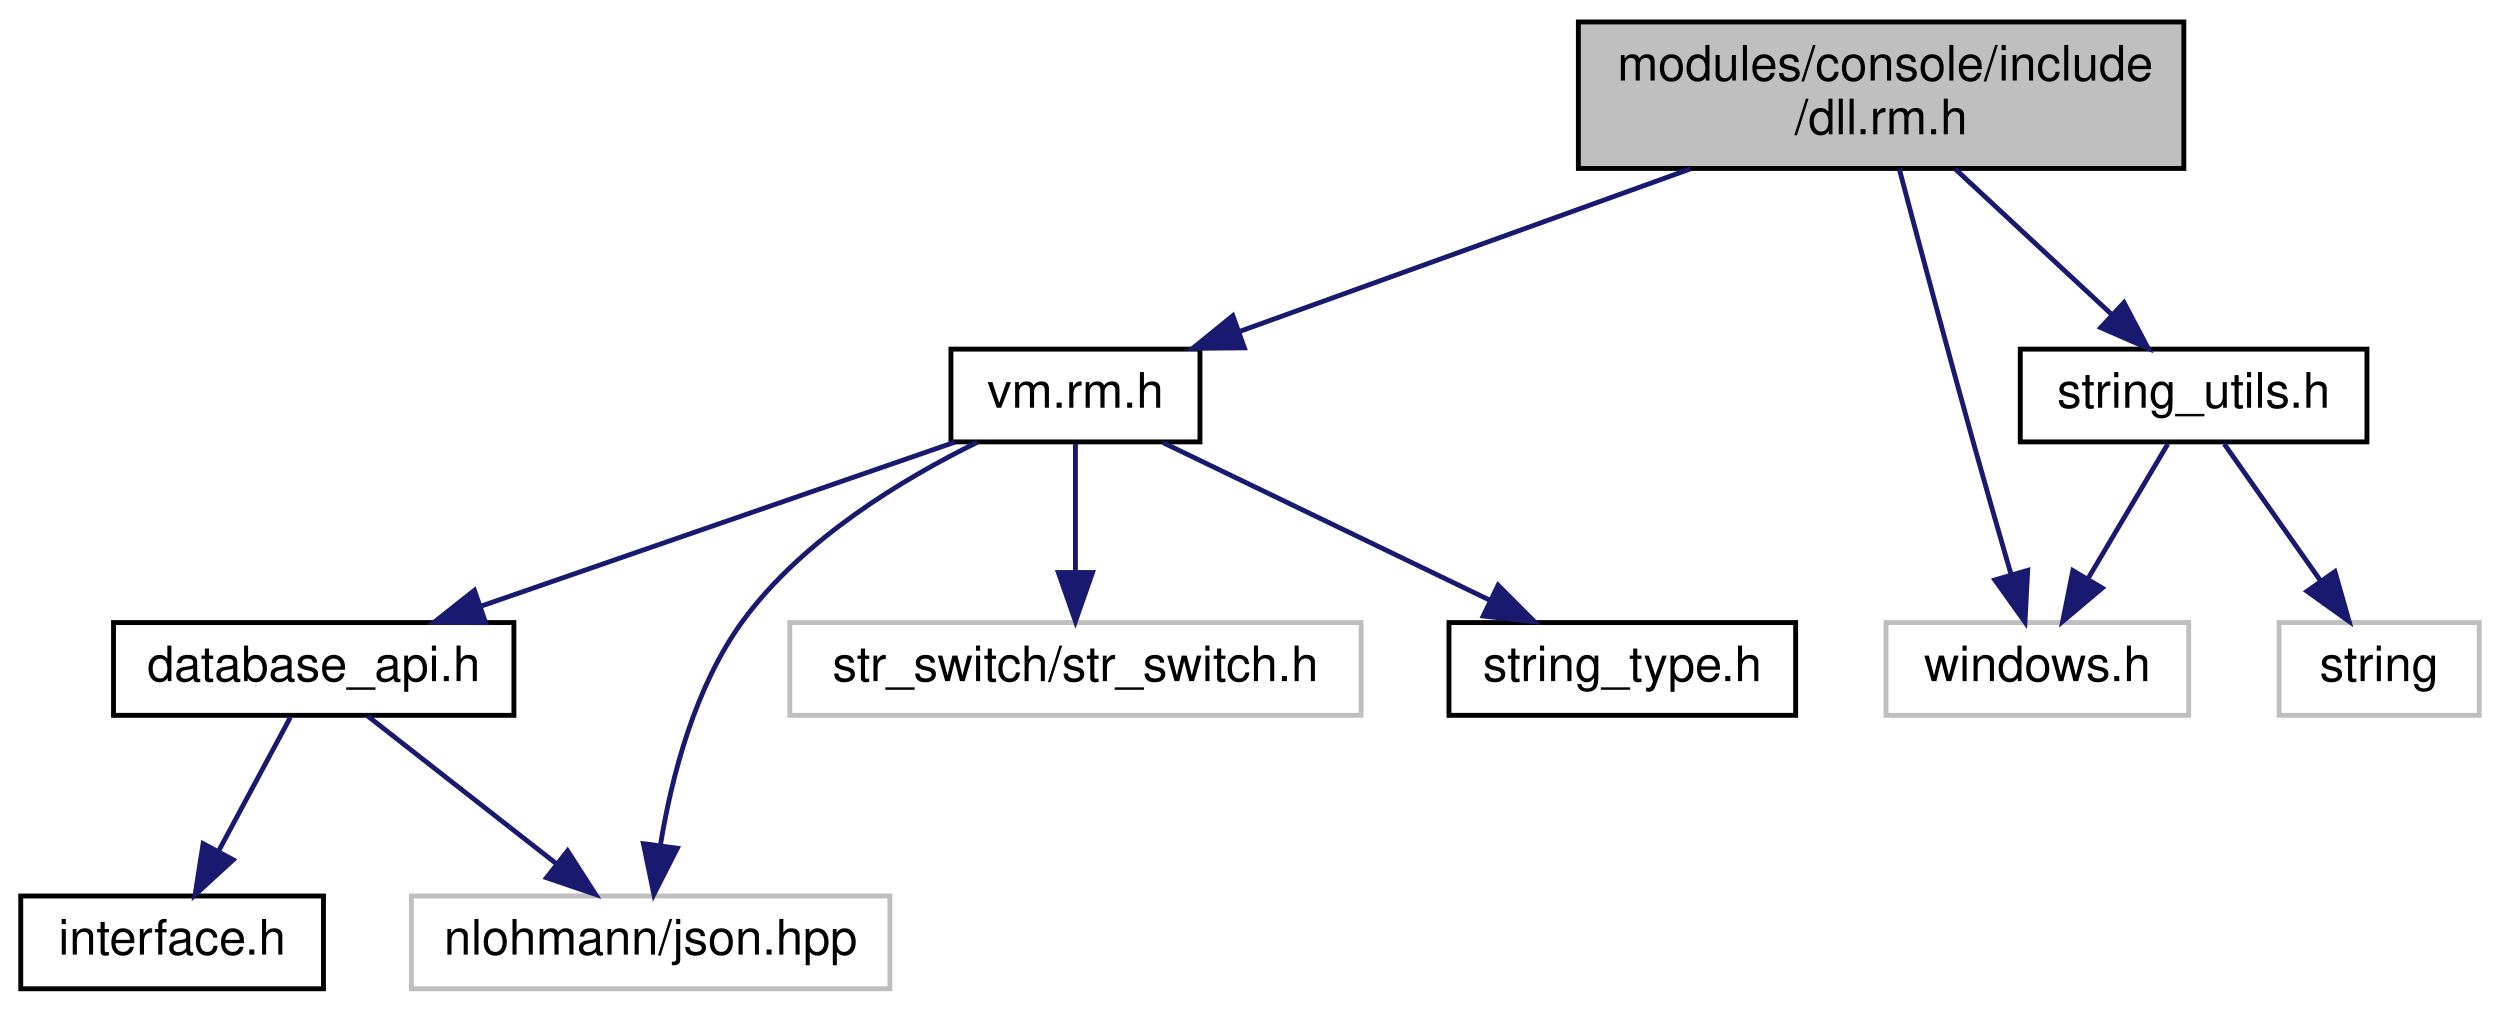
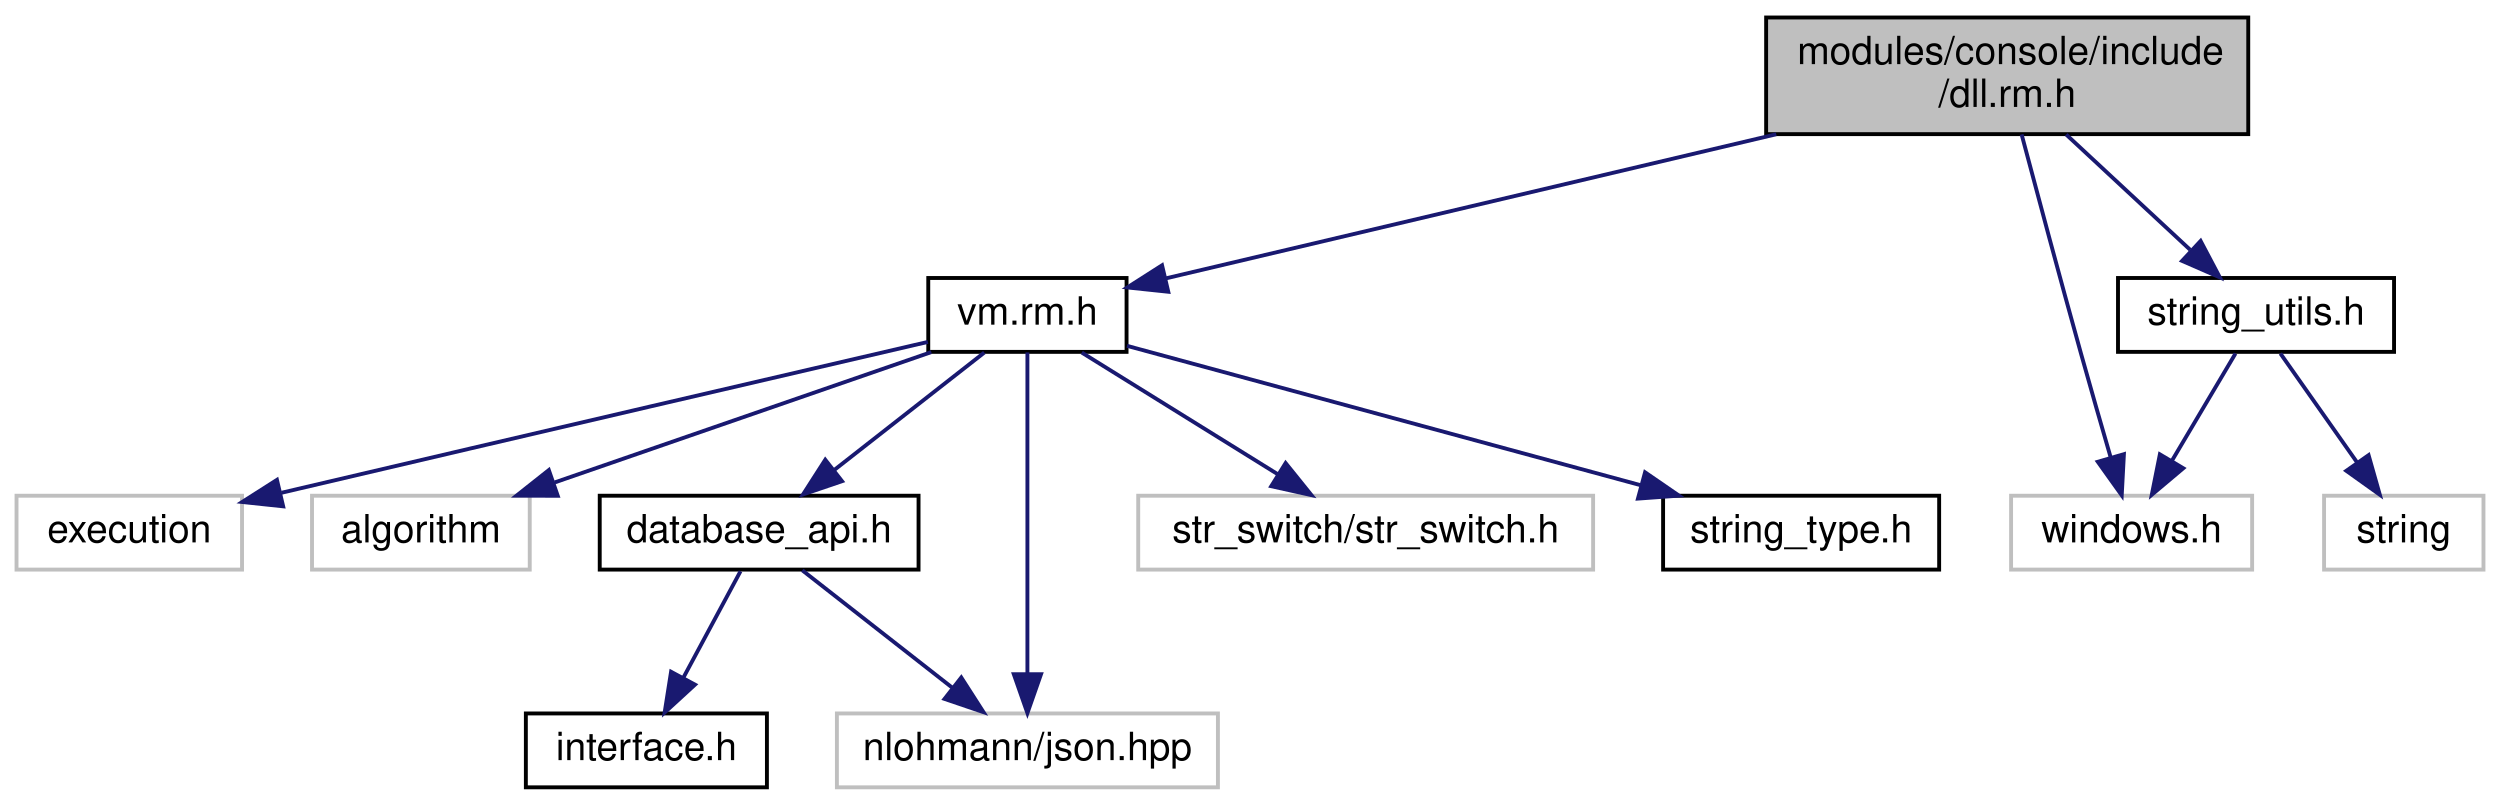
- <svg xmlns="http://www.w3.org/2000/svg" xmlns:xlink="http://www.w3.org/1999/xlink" width="512pt" height="207pt" viewBox="0.00 0.00 511.50 207.00">
+ <svg xmlns="http://www.w3.org/2000/svg" xmlns:xlink="http://www.w3.org/1999/xlink" width="643pt" height="207pt" viewBox="0.00 0.00 642.50 207.00">
  <g id="graph0" class="graph" transform="scale(1 1) rotate(0) translate(4 203)">
    <g id="node1" class="node">
      <g id="a_node1">
        <a xlink:title=" ">
-           <polygon fill="#bfbfbf" stroke="black" points="319,-168.5 319,-198.5 443,-198.5 443,-168.5 319,-168.5" />
-           <text text-anchor="start" x="327" y="-186.5" font-family="Helvetica,sans-Serif" font-size="10.00">modules/console/include</text>
-           <text text-anchor="middle" x="381" y="-175.5" font-family="Helvetica,sans-Serif" font-size="10.00">/dll.rm.h</text>
+           <polygon fill="#bfbfbf" stroke="black" points="450,-168.5 450,-198.5 574,-198.5 574,-168.5 450,-168.5" />
+           <text text-anchor="start" x="458" y="-186.5" font-family="Helvetica,sans-Serif" font-size="10.00">modules/console/include</text>
+           <text text-anchor="middle" x="512" y="-175.5" font-family="Helvetica,sans-Serif" font-size="10.00">/dll.rm.h</text>
        </a>
      </g>
    </g>
    <g id="node2" class="node">
      <g id="a_node2">
        <a xlink:href="vm_8rm_8h.html" target="_top" xlink:title=" ">
-           <polygon fill="none" stroke="black" points="190.5,-112.5 190.5,-131.5 241.5,-131.5 241.5,-112.5 190.5,-112.5" />
-           <text text-anchor="middle" x="216" y="-119.5" font-family="Helvetica,sans-Serif" font-size="10.00">vm.rm.h</text>
+           <polygon fill="none" stroke="black" points="234.5,-112.5 234.5,-131.5 285.5,-131.5 285.5,-112.5 234.5,-112.5" />
+           <text text-anchor="middle" x="260" y="-119.5" font-family="Helvetica,sans-Serif" font-size="10.00">vm.rm.h</text>
        </a>
      </g>
    </g>
    <g id="edge1" class="edge">
-       <path fill="none" stroke="midnightblue" d="M341.9,-168.4C313.84,-158.28 276.43,-144.79 249.69,-135.15" />
-       <polygon fill="midnightblue" stroke="midnightblue" points="250.6,-131.76 240.01,-131.66 248.23,-138.34 250.6,-131.76" />
+       <path fill="none" stroke="midnightblue" d="M452.6,-168.47C403.77,-156.95 336.22,-141 295.46,-131.37" />
+       <polygon fill="midnightblue" stroke="midnightblue" points="296.23,-127.96 285.7,-129.07 294.63,-134.77 296.23,-127.96" />
+     </g>
+     <g id="node10" class="node">
+       <g id="a_node10">
+         <a xlink:title=" ">
+           <polygon fill="none" stroke="#bfbfbf" points="513,-56.5 513,-75.5 575,-75.5 575,-56.5 513,-56.5" />
+           <text text-anchor="middle" x="544" y="-63.5" font-family="Helvetica,sans-Serif" font-size="10.00">windows.h</text>
+         </a>
+       </g>
+     </g>
+     <g id="edge10" class="edge">
+       <path fill="none" stroke="midnightblue" d="M515.71,-168.43C519.49,-154.19 525.55,-131.54 531,-112 533.46,-103.18 536.28,-93.41 538.65,-85.23" />
+       <polygon fill="midnightblue" stroke="midnightblue" points="542.02,-86.19 541.46,-75.61 535.3,-84.23 542.02,-86.19" />
+     </g>
+     <g id="node11" class="node">
+       <g id="a_node11">
+         <a xlink:href="string__utils_8h.html" target="_top" xlink:title=" ">
+           <polygon fill="none" stroke="black" points="540.5,-112.5 540.5,-131.5 611.5,-131.5 611.5,-112.5 540.5,-112.5" />
+           <text text-anchor="middle" x="576" y="-119.5" font-family="Helvetica,sans-Serif" font-size="10.00">string_utils.h</text>
+         </a>
+       </g>
+     </g>
+     <g id="edge11" class="edge">
+       <path fill="none" stroke="midnightblue" d="M527.17,-168.4C536.75,-159.49 549.16,-147.95 559.07,-138.74" />
+       <polygon fill="midnightblue" stroke="midnightblue" points="561.75,-141.03 566.69,-131.66 556.98,-135.9 561.75,-141.03" />
+     </g>
+     <g id="node3" class="node">
+       <g id="a_node3">
+         <a xlink:title=" ">
+           <polygon fill="none" stroke="#bfbfbf" points="0,-56.5 0,-75.5 58,-75.5 58,-56.5 0,-56.5" />
+           <text text-anchor="middle" x="29" y="-63.5" font-family="Helvetica,sans-Serif" font-size="10.00">execution</text>
+         </a>
+       </g>
+     </g>
+     <g id="edge2" class="edge">
+       <path fill="none" stroke="midnightblue" d="M234.39,-115.06C199.23,-106.9 133.76,-91.67 68.14,-76.26" />
+       <polygon fill="midnightblue" stroke="midnightblue" points="68.58,-72.77 58.04,-73.89 66.98,-79.58 68.58,-72.77" />
+     </g>
+     <g id="node4" class="node">
+       <g id="a_node4">
+         <a xlink:title=" ">
+           <polygon fill="none" stroke="#bfbfbf" points="76,-56.5 76,-75.5 132,-75.5 132,-56.5 76,-56.5" />
+           <text text-anchor="middle" x="104" y="-63.5" font-family="Helvetica,sans-Serif" font-size="10.00">algorithm</text>
+         </a>
+       </g>
+     </g>
+     <g id="edge3" class="edge">
+       <path fill="none" stroke="midnightblue" d="M235.28,-112.44C209.15,-103.4 167.74,-89.06 138.42,-78.92" />
+       <polygon fill="midnightblue" stroke="midnightblue" points="139.2,-75.48 128.6,-75.52 136.91,-82.1 139.2,-75.48" />
+     </g>
+     <g id="node5" class="node">
+       <g id="a_node5">
+         <a xlink:href="database__api_8h.html" target="_top" xlink:title=" ">
+           <polygon fill="none" stroke="black" points="150,-56.5 150,-75.5 232,-75.5 232,-56.5 150,-56.5" />
+           <text text-anchor="middle" x="191" y="-63.5" font-family="Helvetica,sans-Serif" font-size="10.00">database_api.h</text>
+         </a>
+       </g>
+     </g>
+     <g id="edge4" class="edge">
+       <path fill="none" stroke="midnightblue" d="M248.91,-112.32C238.51,-104.18 222.74,-91.84 210.28,-82.09" />
+       <polygon fill="midnightblue" stroke="midnightblue" points="212.32,-79.24 202.29,-75.83 208.01,-84.75 212.32,-79.24" />
+     </g>
+     <g id="node7" class="node">
+       <g id="a_node7">
+         <a xlink:title=" ">
+           <polygon fill="none" stroke="#bfbfbf" points="211,-0.5 211,-19.5 309,-19.5 309,-0.5 211,-0.5" />
+           <text text-anchor="middle" x="260" y="-7.5" font-family="Helvetica,sans-Serif" font-size="10.00">nlohmann/json.hpp</text>
+         </a>
+       </g>
+     </g>
+     <g id="edge7" class="edge">
+       <path fill="none" stroke="midnightblue" d="M260,-112.37C260,-94.62 260,-53.67 260,-29.6" />
+       <polygon fill="midnightblue" stroke="midnightblue" points="263.5,-29.59 260,-19.59 256.5,-29.59 263.5,-29.59" />
    </g>
    <g id="node8" class="node">
      <g id="a_node8">
        <a xlink:title=" ">
-           <polygon fill="none" stroke="#bfbfbf" points="382,-56.5 382,-75.5 444,-75.5 444,-56.5 382,-56.5" />
-           <text text-anchor="middle" x="413" y="-63.5" font-family="Helvetica,sans-Serif" font-size="10.00">windows.h</text>
+           <polygon fill="none" stroke="#bfbfbf" points="288.5,-56.5 288.5,-75.5 405.5,-75.5 405.5,-56.5 288.5,-56.5" />
+           <text text-anchor="middle" x="347" y="-63.5" font-family="Helvetica,sans-Serif" font-size="10.00">str_switch/str_switch.h</text>
        </a>
      </g>
    </g>
    <g id="edge8" class="edge">
-       <path fill="none" stroke="midnightblue" d="M384.71,-168.43C388.49,-154.19 394.55,-131.54 400,-112 402.46,-103.18 405.28,-93.41 407.65,-85.23" />
-       <polygon fill="midnightblue" stroke="midnightblue" points="411.02,-86.19 410.46,-75.61 404.3,-84.23 411.02,-86.19" />
+       <path fill="none" stroke="midnightblue" d="M273.98,-112.32C287.55,-103.9 308.38,-90.97 324.32,-81.07" />
+       <polygon fill="midnightblue" stroke="midnightblue" points="326.41,-83.9 333.06,-75.65 322.71,-77.95 326.41,-83.9" />
    </g>
    <g id="node9" class="node">
      <g id="a_node9">
-         <a xlink:href="string__utils_8h.html" target="_top" xlink:title=" ">
-           <polygon fill="none" stroke="black" points="409.5,-112.5 409.5,-131.5 480.5,-131.5 480.5,-112.5 409.5,-112.5" />
-           <text text-anchor="middle" x="445" y="-119.5" font-family="Helvetica,sans-Serif" font-size="10.00">string_utils.h</text>
+         <a xlink:href="string__type_8h.html" target="_top" xlink:title=" ">
+           <polygon fill="none" stroke="black" points="423.5,-56.5 423.5,-75.5 494.5,-75.5 494.5,-56.5 423.5,-56.5" />
+           <text text-anchor="middle" x="459" y="-63.5" font-family="Helvetica,sans-Serif" font-size="10.00">string_type.h</text>
        </a>
      </g>
    </g>
    <g id="edge9" class="edge">
-       <path fill="none" stroke="midnightblue" d="M396.17,-168.4C405.75,-159.49 418.16,-147.95 428.07,-138.74" />
-       <polygon fill="midnightblue" stroke="midnightblue" points="430.75,-141.03 435.69,-131.66 425.98,-135.9 430.75,-141.03" />
+       <path fill="none" stroke="midnightblue" d="M285.61,-114.05C319.09,-104.97 378.15,-88.94 417.92,-78.15" />
+       <polygon fill="midnightblue" stroke="midnightblue" points="418.86,-81.52 427.59,-75.52 417.03,-74.76 418.86,-81.52" />
    </g>
-     <g id="node3" class="node">
-       <g id="a_node3">
-         <a xlink:href="database__api_8h.html" target="_top" xlink:title=" ">
-           <polygon fill="none" stroke="black" points="19,-56.5 19,-75.5 101,-75.5 101,-56.5 19,-56.5" />
-           <text text-anchor="middle" x="60" y="-63.5" font-family="Helvetica,sans-Serif" font-size="10.00">database_api.h</text>
-         </a>
-       </g>
-     </g>
-     <g id="edge2" class="edge">
-       <path fill="none" stroke="midnightblue" d="M191.28,-112.44C165.15,-103.4 123.74,-89.06 94.42,-78.92" />
-       <polygon fill="midnightblue" stroke="midnightblue" points="95.2,-75.48 84.6,-75.52 92.91,-82.1 95.2,-75.48" />
-     </g>
-     <g id="node5" class="node">
-       <g id="a_node5">
-         <a xlink:title=" ">
-           <polygon fill="none" stroke="#bfbfbf" points="80,-0.5 80,-19.5 178,-19.5 178,-0.5 80,-0.5" />
-           <text text-anchor="middle" x="129" y="-7.5" font-family="Helvetica,sans-Serif" font-size="10.00">nlohmann/json.hpp</text>
+     <g id="node6" class="node">
+       <g id="a_node6">
+         <a xlink:href="interface_8h.html" target="_top" xlink:title=" ">
+           <polygon fill="none" stroke="black" points="131,-0.5 131,-19.5 193,-19.5 193,-0.5 131,-0.5" />
+           <text text-anchor="middle" x="162" y="-7.5" font-family="Helvetica,sans-Serif" font-size="10.00">interface.h</text>
        </a>
      </g>
    </g>
    <g id="edge5" class="edge">
-       <path fill="none" stroke="midnightblue" d="M195.92,-112.43C180.66,-104.93 160.26,-92.64 148,-76 138.08,-62.54 133.32,-43.98 131.04,-30.14" />
-       <polygon fill="midnightblue" stroke="midnightblue" points="134.46,-29.28 129.66,-19.84 127.52,-30.21 134.46,-29.28" />
+       <path fill="none" stroke="midnightblue" d="M186.21,-56.08C182.24,-48.69 176.47,-37.95 171.57,-28.81" />
+       <polygon fill="midnightblue" stroke="midnightblue" points="174.51,-26.91 166.7,-19.75 168.35,-30.22 174.51,-26.91" />
    </g>
-     <g id="node6" class="node">
-       <g id="a_node6">
+     <g id="edge6" class="edge">
+       <path fill="none" stroke="midnightblue" d="M202.09,-56.32C212.49,-48.18 228.26,-35.84 240.72,-26.09" />
+       <polygon fill="midnightblue" stroke="midnightblue" points="242.99,-28.75 248.71,-19.83 238.68,-23.24 242.99,-28.75" />
+     </g>
+     <g id="edge13" class="edge">
+       <path fill="none" stroke="midnightblue" d="M570.72,-112.08C566.29,-104.61 559.84,-93.72 554.38,-84.52" />
+       <polygon fill="midnightblue" stroke="midnightblue" points="557.29,-82.57 549.19,-75.75 551.27,-86.14 557.29,-82.57" />
+     </g>
+     <g id="node12" class="node">
+       <g id="a_node12">
        <a xlink:title=" ">
-           <polygon fill="none" stroke="#bfbfbf" points="157.5,-56.5 157.5,-75.5 274.5,-75.5 274.5,-56.5 157.5,-56.5" />
-           <text text-anchor="middle" x="216" y="-63.5" font-family="Helvetica,sans-Serif" font-size="10.00">str_switch/str_switch.h</text>
+           <polygon fill="none" stroke="#bfbfbf" points="593.5,-56.5 593.5,-75.5 634.5,-75.5 634.5,-56.5 593.5,-56.5" />
+           <text text-anchor="middle" x="614" y="-63.5" font-family="Helvetica,sans-Serif" font-size="10.00">string</text>
        </a>
      </g>
    </g>
-     <g id="edge6" class="edge">
-       <path fill="none" stroke="midnightblue" d="M216,-112.08C216,-105.01 216,-94.86 216,-85.99" />
-       <polygon fill="midnightblue" stroke="midnightblue" points="219.5,-85.75 216,-75.75 212.5,-85.75 219.5,-85.75" />
-     </g>
-     <g id="node7" class="node">
-       <g id="a_node7">
-         <a xlink:href="string__type_8h.html" target="_top" xlink:title=" ">
-           <polygon fill="none" stroke="black" points="292.5,-56.5 292.5,-75.5 363.5,-75.5 363.5,-56.5 292.5,-56.5" />
-           <text text-anchor="middle" x="328" y="-63.5" font-family="Helvetica,sans-Serif" font-size="10.00">string_type.h</text>
-         </a>
-       </g>
-     </g>
-     <g id="edge7" class="edge">
-       <path fill="none" stroke="midnightblue" d="M233.99,-112.32C252.04,-103.62 280.05,-90.12 300.8,-80.11" />
-       <polygon fill="midnightblue" stroke="midnightblue" points="302.56,-83.15 310.05,-75.65 299.52,-76.84 302.56,-83.15" />
-     </g>
-     <g id="node4" class="node">
-       <g id="a_node4">
-         <a xlink:href="interface_8h.html" target="_top" xlink:title=" ">
-           <polygon fill="none" stroke="black" points="0,-0.5 0,-19.5 62,-19.5 62,-0.5 0,-0.5" />
-           <text text-anchor="middle" x="31" y="-7.5" font-family="Helvetica,sans-Serif" font-size="10.00">interface.h</text>
-         </a>
-       </g>
-     </g>
-     <g id="edge3" class="edge">
-       <path fill="none" stroke="midnightblue" d="M55.21,-56.08C51.24,-48.69 45.47,-37.95 40.57,-28.81" />
-       <polygon fill="midnightblue" stroke="midnightblue" points="43.51,-26.91 35.7,-19.75 37.35,-30.22 43.51,-26.91" />
-     </g>
-     <g id="edge4" class="edge">
-       <path fill="none" stroke="midnightblue" d="M71.09,-56.32C81.49,-48.18 97.26,-35.84 109.72,-26.09" />
-       <polygon fill="midnightblue" stroke="midnightblue" points="111.99,-28.75 117.71,-19.83 107.68,-23.24 111.99,-28.75" />
-     </g>
-     <g id="edge11" class="edge">
-       <path fill="none" stroke="midnightblue" d="M439.72,-112.08C435.29,-104.61 428.84,-93.72 423.38,-84.52" />
-       <polygon fill="midnightblue" stroke="midnightblue" points="426.29,-82.57 418.19,-75.75 420.27,-86.14 426.29,-82.57" />
-     </g>
-     <g id="node10" class="node">
-       <g id="a_node10">
-         <a xlink:title=" ">
-           <polygon fill="none" stroke="#bfbfbf" points="462.5,-56.5 462.5,-75.5 503.5,-75.5 503.5,-56.5 462.5,-56.5" />
-           <text text-anchor="middle" x="483" y="-63.5" font-family="Helvetica,sans-Serif" font-size="10.00">string</text>
-         </a>
-       </g>
-     </g>
-     <g id="edge10" class="edge">
-       <path fill="none" stroke="midnightblue" d="M451.27,-112.08C456.64,-104.46 464.52,-93.26 471.08,-83.94" />
-       <polygon fill="midnightblue" stroke="midnightblue" points="473.95,-85.94 476.84,-75.75 468.22,-81.91 473.95,-85.94" />
+     <g id="edge12" class="edge">
+       <path fill="none" stroke="midnightblue" d="M582.27,-112.08C587.64,-104.46 595.52,-93.26 602.08,-83.94" />
+       <polygon fill="midnightblue" stroke="midnightblue" points="604.95,-85.94 607.84,-75.75 599.22,-81.91 604.95,-85.94" />
    </g>
  </g>
</svg>
